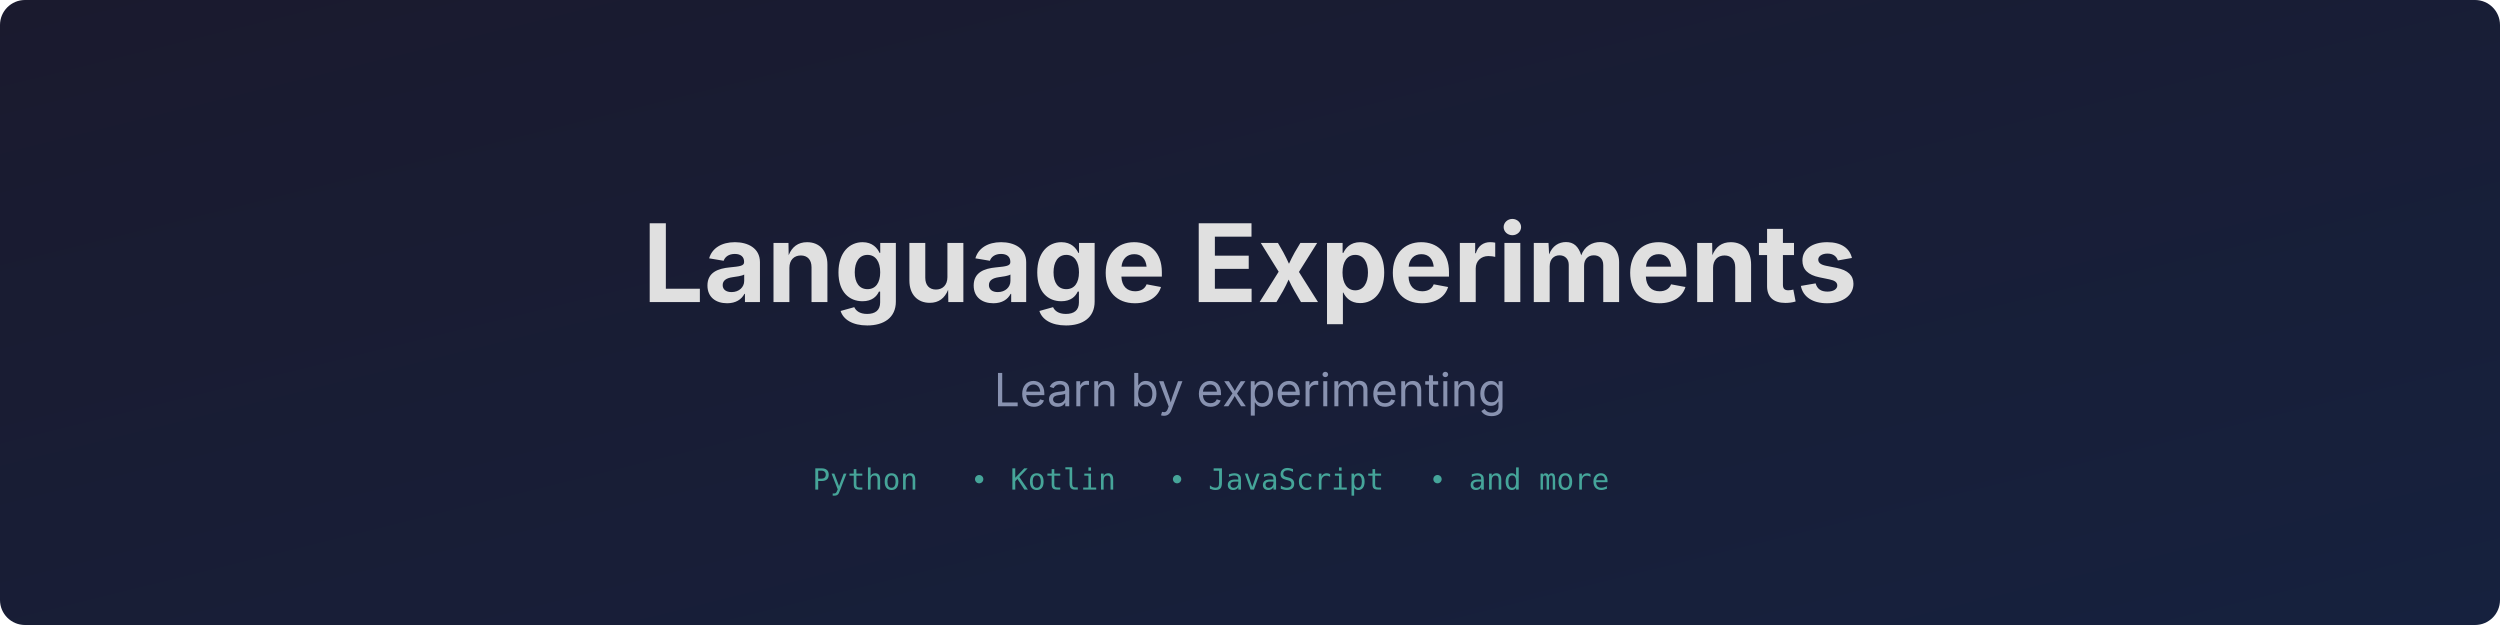
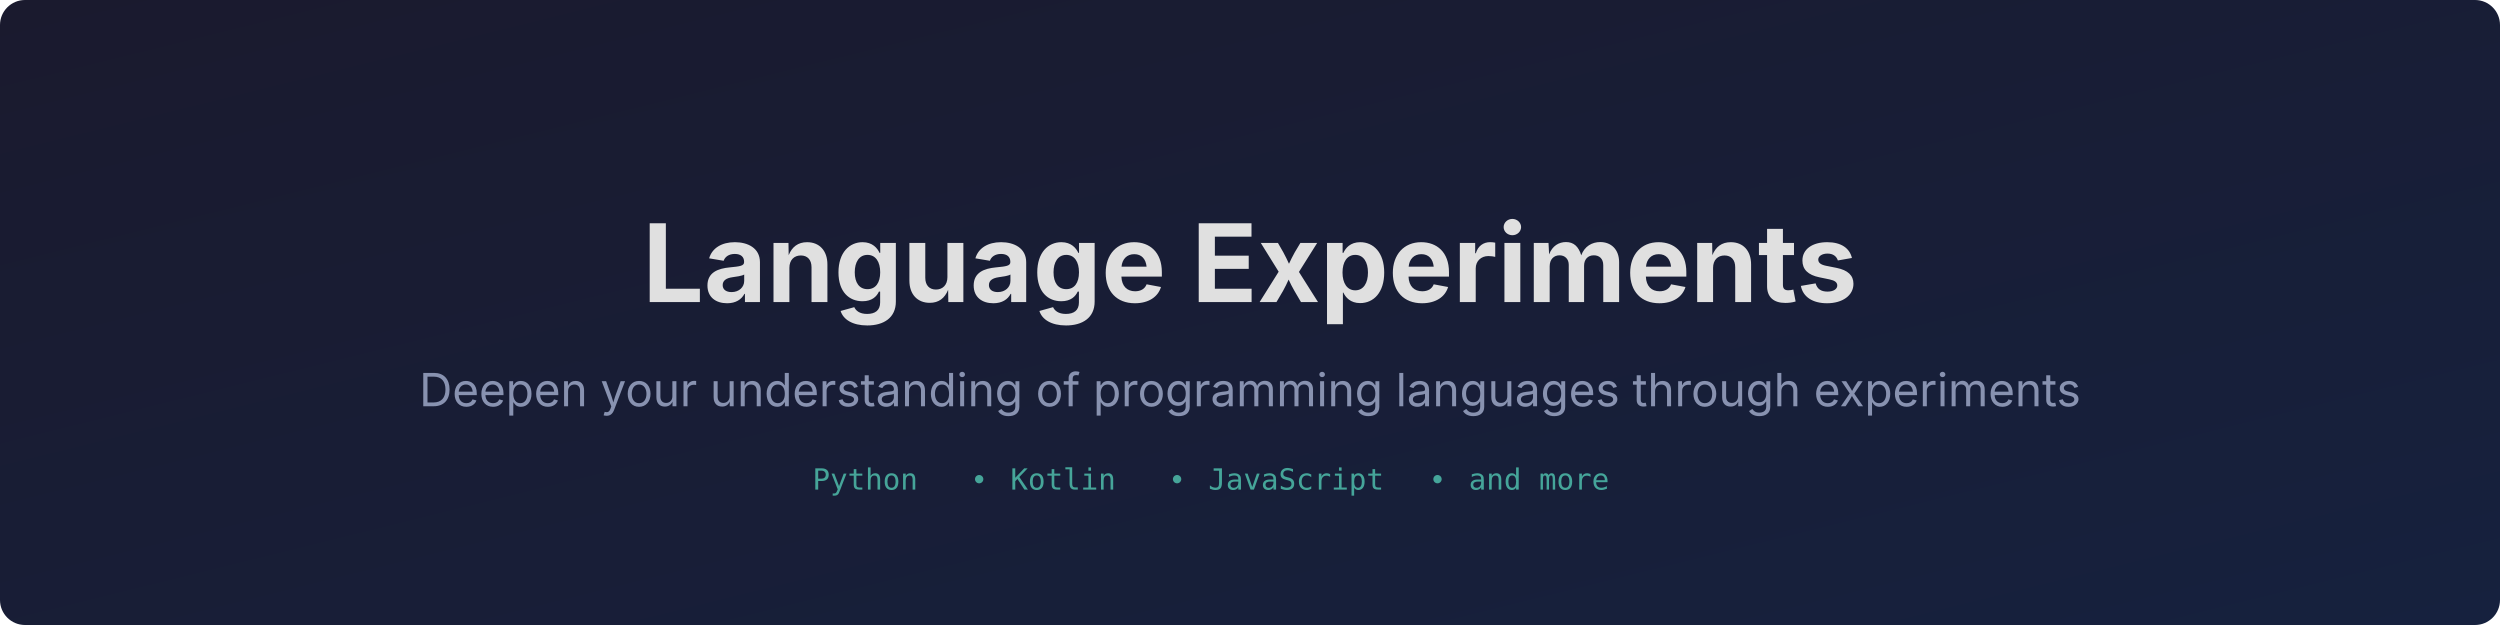
<svg xmlns="http://www.w3.org/2000/svg" viewBox="0 0 1200 300">
  <defs>
    <linearGradient id="bg" x1="0%" y1="0%" x2="100%" y2="100%">
      <stop offset="0%" style="stop-color:#1a1a2e" />
      <stop offset="100%" style="stop-color:#16213e" />
    </linearGradient>
  </defs>
  <rect width="1200" height="300" fill="url(#bg)" rx="12" />
  <text x="600" y="145" text-anchor="middle" font-family="system-ui, -apple-system, sans-serif" font-size="52" font-weight="700" fill="#e0e0e0">Language Experiments</text>
-   <text x="600" y="195" text-anchor="middle" font-family="system-ui, -apple-system, sans-serif" font-size="22" fill="#8892b0">Learn by experimenting</text>
+   <text x="600" y="195" text-anchor="middle" font-family="system-ui, -apple-system, sans-serif" font-size="22" fill="#8892b0">Deepen your understanding of programming languages through experiments</text>
  <g transform="translate(600, 235)" opacity="0.6">
    <text x="-210" text-anchor="start" font-family="monospace" font-size="14" fill="#64ffda">Python</text>
    <circle cx="-130" cy="-5" r="2" fill="#64ffda" />
    <text x="-115" text-anchor="start" font-family="monospace" font-size="14" fill="#64ffda">Kotlin</text>
    <circle cx="-35" cy="-5" r="2" fill="#64ffda" />
    <text x="-20" text-anchor="start" font-family="monospace" font-size="14" fill="#64ffda">JavaScript</text>
    <circle cx="90" cy="-5" r="2" fill="#64ffda" />
    <text x="105" text-anchor="start" font-family="monospace" font-size="14" fill="#64ffda">and more</text>
  </g>
</svg>
